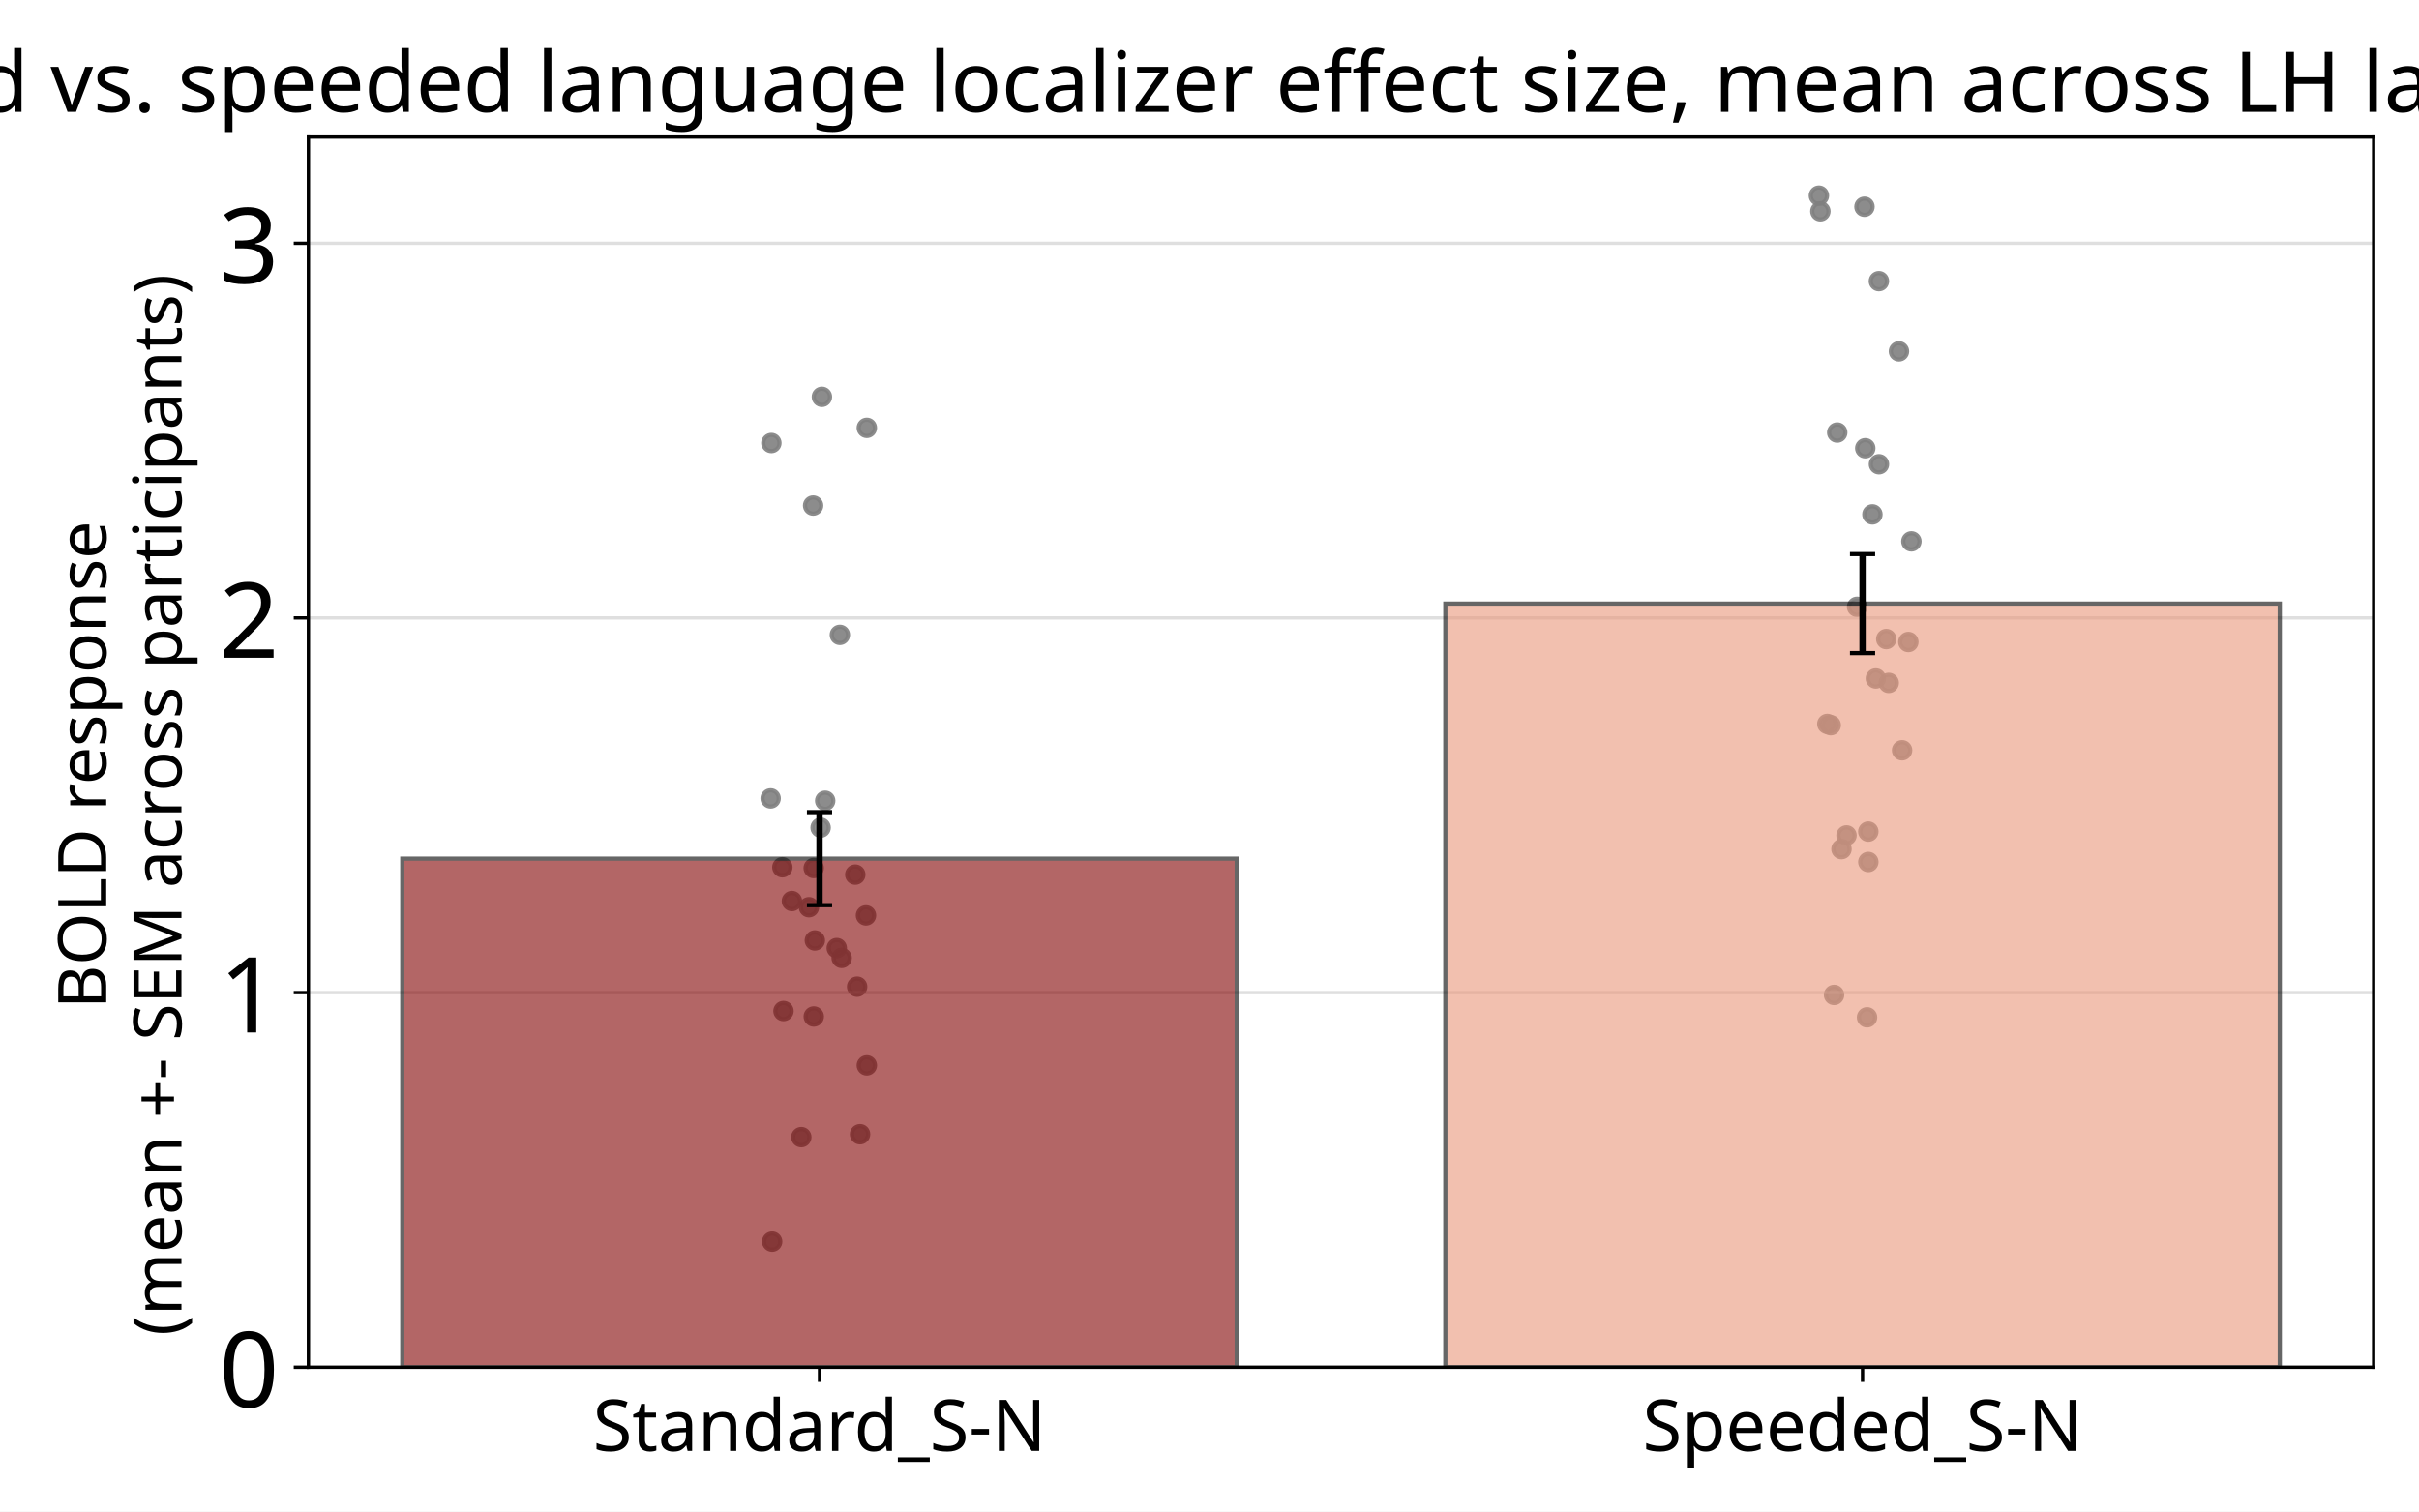
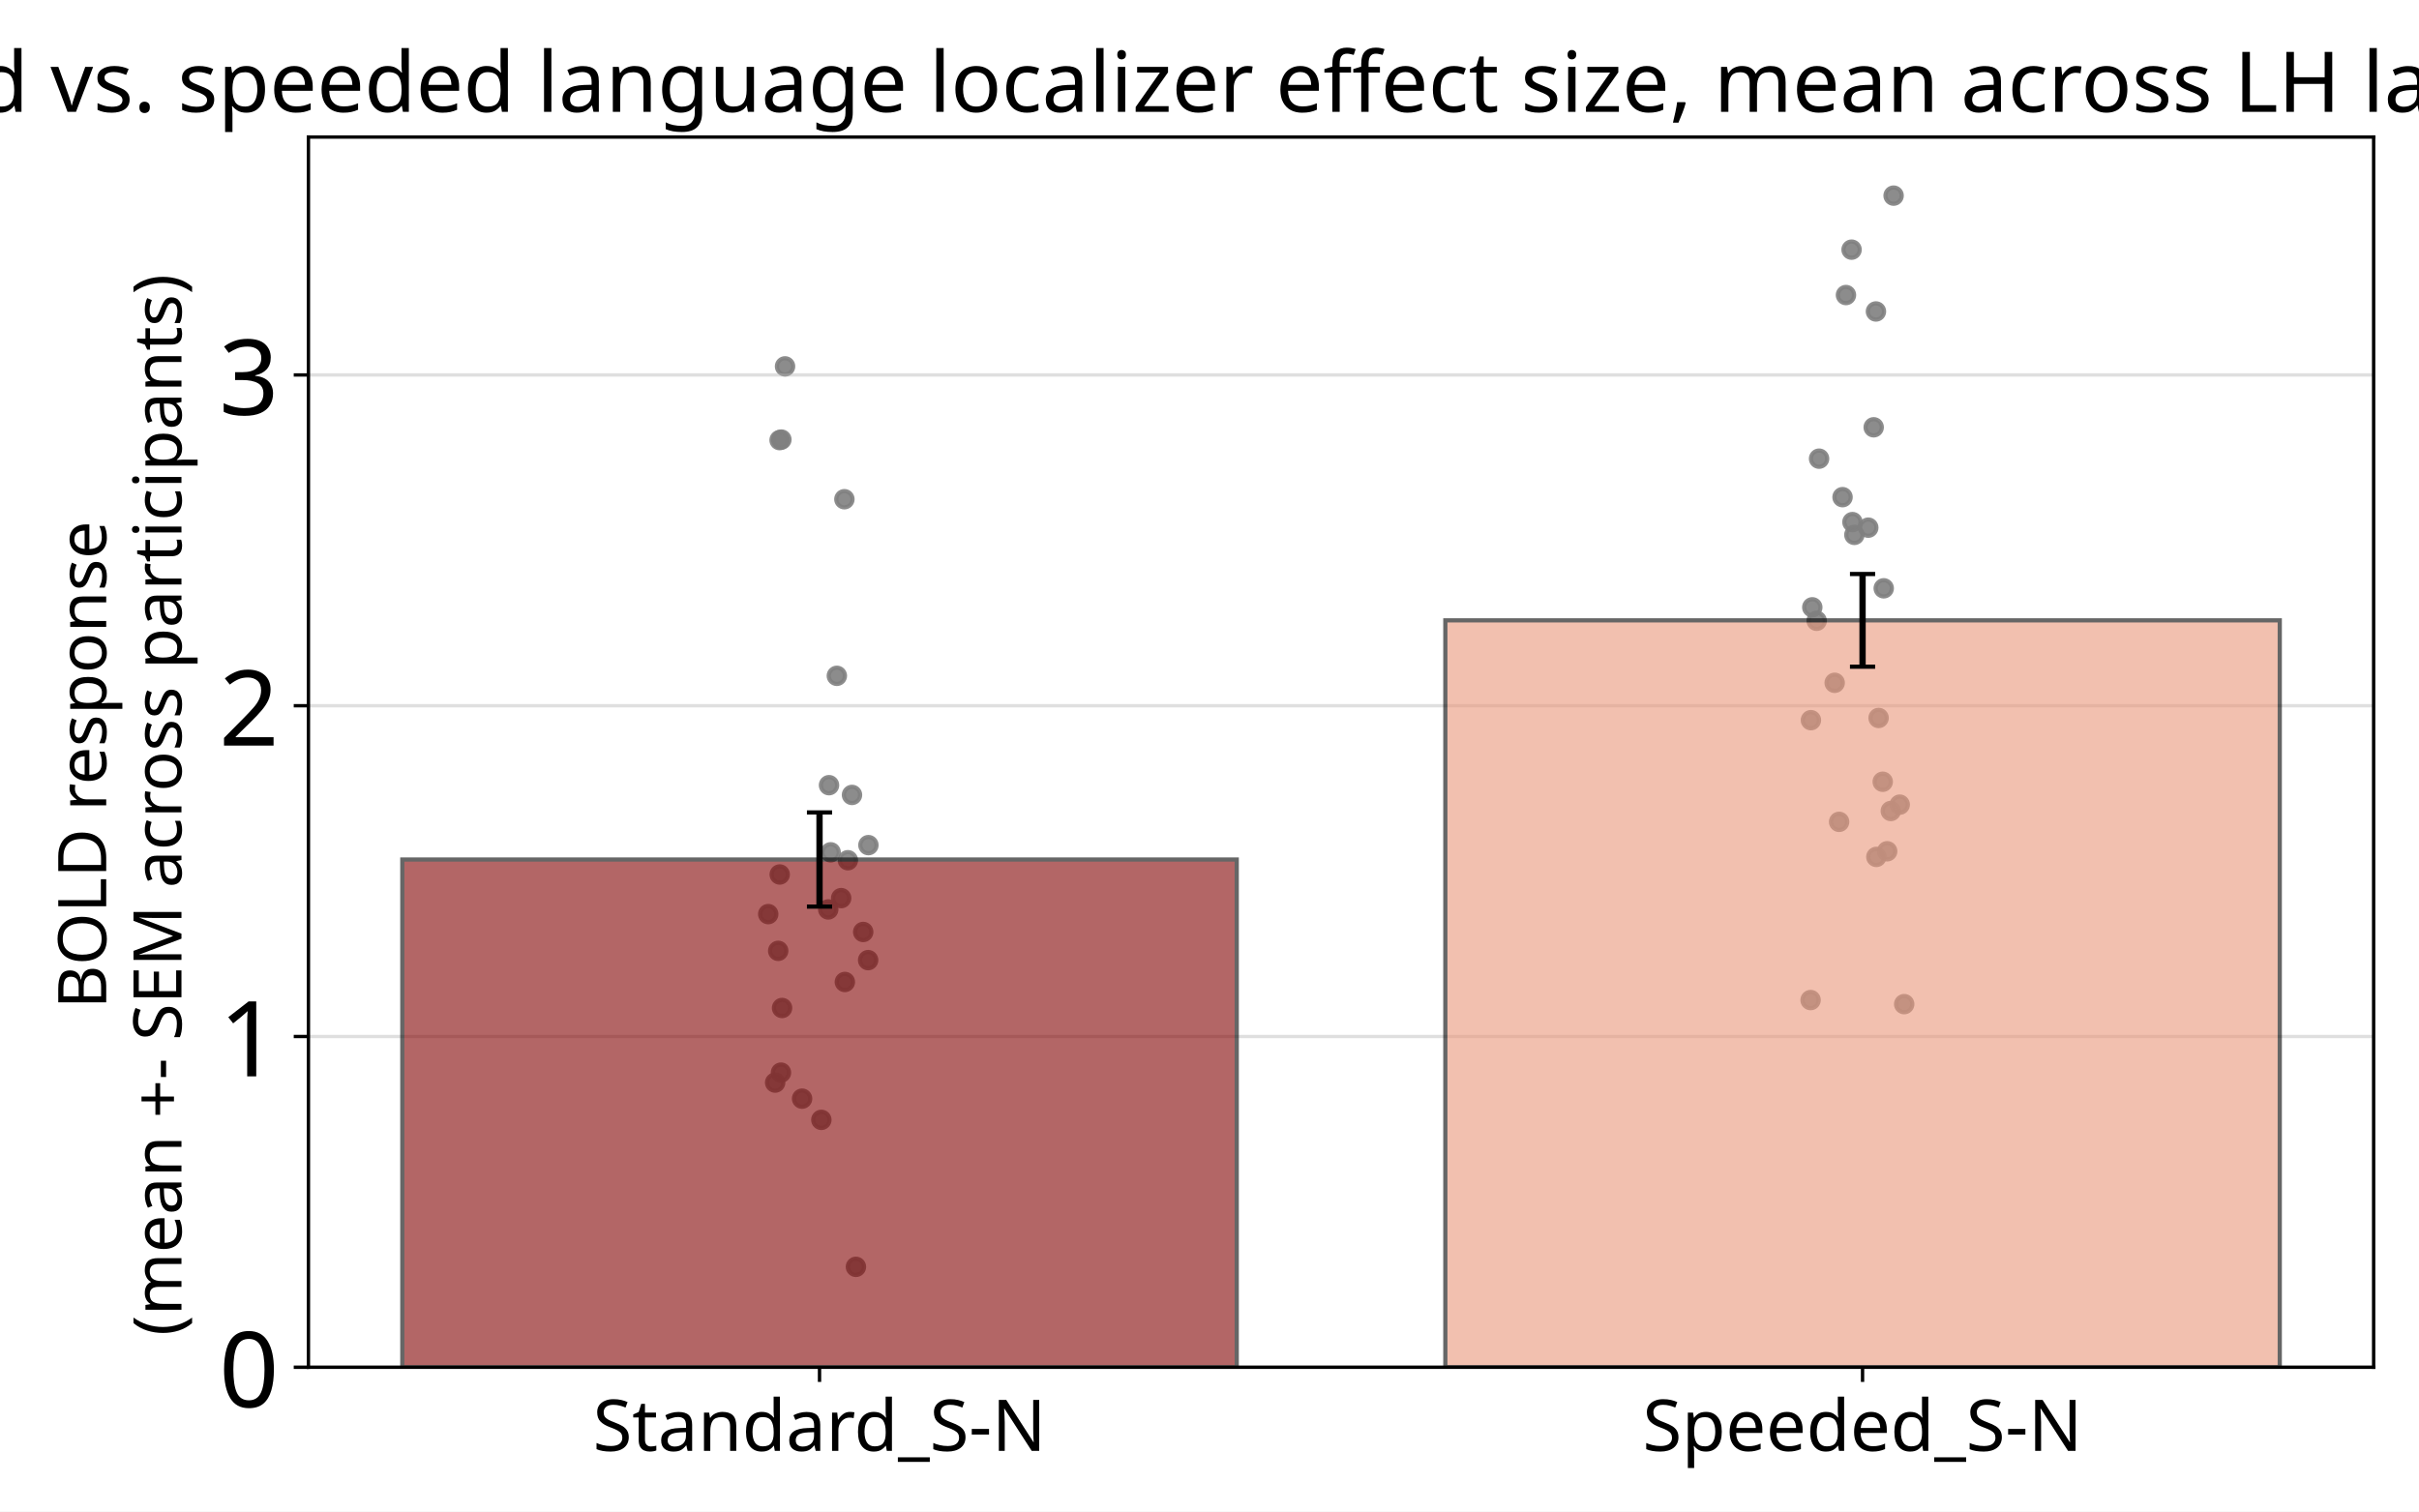
<svg xmlns="http://www.w3.org/2000/svg" xmlns:xlink="http://www.w3.org/1999/xlink" width="576pt" height="360pt" viewBox="0 0 576 360" version="1.1">
  <defs>
    <style type="text/css">*{stroke-linejoin: round; stroke-linecap: butt}</style>
  </defs>
  <g id="figure_1">
    <g id="patch_1">
      <path d="M 0 360  L 576 360  L 576 0  L 0 0  z " style="fill: #ffffff" />
    </g>
    <g id="axes_1">
      <g id="patch_2">
        <path d="M 73.442 325.64  L 565.2 325.64  L 565.2 32.64  L 73.442 32.64  z " style="fill: #ffffff" />
      </g>
      <g id="PathCollection_1">
        <defs>
-           <path id="m9f2ac79c16" d="M 0 1.936  C 0.514 1.936 1.006 1.732 1.369 1.369  C 1.732 1.006 1.936 0.514 1.936 0  C 1.936 -0.514 1.732 -1.006 1.369 -1.369  C 1.006 -1.732 0.514 -1.936 0 -1.936  C -0.514 -1.936 -1.006 -1.732 -1.369 -1.369  C -1.732 -1.006 -1.936 -0.514 -1.936 0  C -1.936 0.514 -1.732 1.006 -1.369 1.369  C -1.006 1.732 -0.514 1.936 0 1.936  z " style="stroke: #808080; stroke-opacity: 0.9" />
+           <path id="m6b49bc0563" d="M 0 1.936  C 0.514 1.936 1.006 1.732 1.369 1.369  C 1.732 1.006 1.936 0.514 1.936 0  C 1.936 -0.514 1.732 -1.006 1.369 -1.369  C 1.006 -1.732 0.514 -1.936 0 -1.936  C -0.514 -1.936 -1.006 -1.732 -1.369 -1.369  C -1.732 -1.006 -1.936 -0.514 -1.936 0  C -1.936 0.514 -1.732 1.006 -1.369 1.369  C -1.006 1.732 -0.514 1.936 0 1.936  z " style="stroke: #808080; stroke-opacity: 0.9" />
        </defs>
-         <g clip-path="url(#pb30e0e5089)">
-           <use xlink:href="#m9f2ac79c16" x="190.799" y="270.828" style="fill: #808080; fill-opacity: 0.9; stroke: #808080; stroke-opacity: 0.9" />
-           <use xlink:href="#m9f2ac79c16" x="186.293" y="206.555" style="fill: #808080; fill-opacity: 0.9; stroke: #808080; stroke-opacity: 0.9" />
-           <use xlink:href="#m9f2ac79c16" x="204.094" y="234.995" style="fill: #808080; fill-opacity: 0.9; stroke: #808080; stroke-opacity: 0.9" />
-           <use xlink:href="#m9f2ac79c16" x="192.627" y="216.073" style="fill: #808080; fill-opacity: 0.9; stroke: #808080; stroke-opacity: 0.9" />
-           <use xlink:href="#m9f2ac79c16" x="206.403" y="101.902" style="fill: #808080; fill-opacity: 0.9; stroke: #808080; stroke-opacity: 0.9" />
-           <use xlink:href="#m9f2ac79c16" x="193.77" y="242.097" style="fill: #808080; fill-opacity: 0.9; stroke: #808080; stroke-opacity: 0.9" />
-           <use xlink:href="#m9f2ac79c16" x="194.028" y="223.989" style="fill: #808080; fill-opacity: 0.9; stroke: #808080; stroke-opacity: 0.9" />
-           <use xlink:href="#m9f2ac79c16" x="183.675" y="105.512" style="fill: #808080; fill-opacity: 0.9; stroke: #808080; stroke-opacity: 0.9" />
-           <use xlink:href="#m9f2ac79c16" x="195.709" y="94.513" style="fill: #808080; fill-opacity: 0.9; stroke: #808080; stroke-opacity: 0.9" />
-           <use xlink:href="#m9f2ac79c16" x="204.792" y="270.139" style="fill: #808080; fill-opacity: 0.9; stroke: #808080; stroke-opacity: 0.9" />
-           <use xlink:href="#m9f2ac79c16" x="200.41" y="228.144" style="fill: #808080; fill-opacity: 0.9; stroke: #808080; stroke-opacity: 0.9" />
-           <use xlink:href="#m9f2ac79c16" x="193.756" y="206.743" style="fill: #808080; fill-opacity: 0.9; stroke: #808080; stroke-opacity: 0.9" />
-           <use xlink:href="#m9f2ac79c16" x="206.402" y="253.74" style="fill: #808080; fill-opacity: 0.9; stroke: #808080; stroke-opacity: 0.9" />
-           <use xlink:href="#m9f2ac79c16" x="203.654" y="208.311" style="fill: #808080; fill-opacity: 0.9; stroke: #808080; stroke-opacity: 0.9" />
-           <use xlink:href="#m9f2ac79c16" x="188.569" y="214.602" style="fill: #808080; fill-opacity: 0.9; stroke: #808080; stroke-opacity: 0.9" />
-           <use xlink:href="#m9f2ac79c16" x="186.559" y="240.797" style="fill: #808080; fill-opacity: 0.9; stroke: #808080; stroke-opacity: 0.9" />
-           <use xlink:href="#m9f2ac79c16" x="199.985" y="151.207" style="fill: #808080; fill-opacity: 0.9; stroke: #808080; stroke-opacity: 0.9" />
-           <use xlink:href="#m9f2ac79c16" x="193.618" y="120.402" style="fill: #808080; fill-opacity: 0.9; stroke: #808080; stroke-opacity: 0.9" />
-           <use xlink:href="#m9f2ac79c16" x="199.244" y="225.808" style="fill: #808080; fill-opacity: 0.9; stroke: #808080; stroke-opacity: 0.9" />
-           <use xlink:href="#m9f2ac79c16" x="196.49" y="190.717" style="fill: #808080; fill-opacity: 0.9; stroke: #808080; stroke-opacity: 0.9" />
-           <use xlink:href="#m9f2ac79c16" x="206.203" y="218.024" style="fill: #808080; fill-opacity: 0.9; stroke: #808080; stroke-opacity: 0.9" />
-           <use xlink:href="#m9f2ac79c16" x="183.499" y="190.159" style="fill: #808080; fill-opacity: 0.9; stroke: #808080; stroke-opacity: 0.9" />
-           <use xlink:href="#m9f2ac79c16" x="183.86" y="295.726" style="fill: #808080; fill-opacity: 0.9; stroke: #808080; stroke-opacity: 0.9" />
-           <use xlink:href="#m9f2ac79c16" x="195.4" y="197.122" style="fill: #808080; fill-opacity: 0.9; stroke: #808080; stroke-opacity: 0.9" />
+         <g clip-path="url(#p06f97d6fe3)">
+           <use xlink:href="#m6b49bc0563" x="195.575" y="266.716" style="fill: #808080; fill-opacity: 0.9; stroke: #808080; stroke-opacity: 0.9" />
+           <use xlink:href="#m6b49bc0563" x="201.175" y="233.879" style="fill: #808080; fill-opacity: 0.9; stroke: #808080; stroke-opacity: 0.9" />
+           <use xlink:href="#m6b49bc0563" x="206.717" y="228.675" style="fill: #808080; fill-opacity: 0.9; stroke: #808080; stroke-opacity: 0.9" />
+           <use xlink:href="#m6b49bc0563" x="197.216" y="216.602" style="fill: #808080; fill-opacity: 0.9; stroke: #808080; stroke-opacity: 0.9" />
+           <use xlink:href="#m6b49bc0563" x="186.062" y="104.696" style="fill: #808080; fill-opacity: 0.9; stroke: #808080; stroke-opacity: 0.9" />
+           <use xlink:href="#m6b49bc0563" x="186.223" y="240.073" style="fill: #808080; fill-opacity: 0.9; stroke: #808080; stroke-opacity: 0.9" />
+           <use xlink:href="#m6b49bc0563" x="205.54" y="221.969" style="fill: #808080; fill-opacity: 0.9; stroke: #808080; stroke-opacity: 0.9" />
+           <use xlink:href="#m6b49bc0563" x="201.062" y="118.898" style="fill: #808080; fill-opacity: 0.9; stroke: #808080; stroke-opacity: 0.9" />
+           <use xlink:href="#m6b49bc0563" x="186.932" y="87.26" style="fill: #808080; fill-opacity: 0.9; stroke: #808080; stroke-opacity: 0.9" />
+           <use xlink:href="#m6b49bc0563" x="190.986" y="261.67" style="fill: #808080; fill-opacity: 0.9; stroke: #808080; stroke-opacity: 0.9" />
+           <use xlink:href="#m6b49bc0563" x="182.926" y="217.714" style="fill: #808080; fill-opacity: 0.9; stroke: #808080; stroke-opacity: 0.9" />
+           <use xlink:href="#m6b49bc0563" x="197.789" y="202.998" style="fill: #808080; fill-opacity: 0.9; stroke: #808080; stroke-opacity: 0.9" />
+           <use xlink:href="#m6b49bc0563" x="185.961" y="255.47" style="fill: #808080; fill-opacity: 0.9; stroke: #808080; stroke-opacity: 0.9" />
+           <use xlink:href="#m6b49bc0563" x="206.782" y="201.285" style="fill: #808080; fill-opacity: 0.9; stroke: #808080; stroke-opacity: 0.9" />
+           <use xlink:href="#m6b49bc0563" x="200.296" y="213.908" style="fill: #808080; fill-opacity: 0.9; stroke: #808080; stroke-opacity: 0.9" />
+           <use xlink:href="#m6b49bc0563" x="184.577" y="257.838" style="fill: #808080; fill-opacity: 0.9; stroke: #808080; stroke-opacity: 0.9" />
+           <use xlink:href="#m6b49bc0563" x="199.266" y="160.961" style="fill: #808080; fill-opacity: 0.9; stroke: #808080; stroke-opacity: 0.9" />
+           <use xlink:href="#m6b49bc0563" x="185.632" y="104.822" style="fill: #808080; fill-opacity: 0.9; stroke: #808080; stroke-opacity: 0.9" />
+           <use xlink:href="#m6b49bc0563" x="185.664" y="208.278" style="fill: #808080; fill-opacity: 0.9; stroke: #808080; stroke-opacity: 0.9" />
+           <use xlink:href="#m6b49bc0563" x="202.874" y="189.328" style="fill: #808080; fill-opacity: 0.9; stroke: #808080; stroke-opacity: 0.9" />
+           <use xlink:href="#m6b49bc0563" x="185.301" y="226.465" style="fill: #808080; fill-opacity: 0.9; stroke: #808080; stroke-opacity: 0.9" />
+           <use xlink:href="#m6b49bc0563" x="197.4" y="187.007" style="fill: #808080; fill-opacity: 0.9; stroke: #808080; stroke-opacity: 0.9" />
+           <use xlink:href="#m6b49bc0563" x="203.808" y="301.725" style="fill: #808080; fill-opacity: 0.9; stroke: #808080; stroke-opacity: 0.9" />
+           <use xlink:href="#m6b49bc0563" x="201.893" y="204.882" style="fill: #808080; fill-opacity: 0.9; stroke: #808080; stroke-opacity: 0.9" />
        </g>
      </g>
      <g id="PathCollection_2">
-         <g clip-path="url(#pb30e0e5089)">
-           <use xlink:href="#m9f2ac79c16" x="438.486" y="202.234" style="fill: #808080; fill-opacity: 0.9; stroke: #808080; stroke-opacity: 0.9" />
-           <use xlink:href="#m9f2ac79c16" x="452.172" y="83.68" style="fill: #808080; fill-opacity: 0.9; stroke: #808080; stroke-opacity: 0.9" />
-           <use xlink:href="#m9f2ac79c16" x="449.151" y="152.205" style="fill: #808080; fill-opacity: 0.9; stroke: #808080; stroke-opacity: 0.9" />
-           <use xlink:href="#m9f2ac79c16" x="444.573" y="242.297" style="fill: #808080; fill-opacity: 0.9; stroke: #808080; stroke-opacity: 0.9" />
-           <use xlink:href="#m9f2ac79c16" x="455.133" y="128.939" style="fill: #808080; fill-opacity: 0.9; stroke: #808080; stroke-opacity: 0.9" />
-           <use xlink:href="#m9f2ac79c16" x="444.88" y="205.301" style="fill: #808080; fill-opacity: 0.9; stroke: #808080; stroke-opacity: 0.9" />
-           <use xlink:href="#m9f2ac79c16" x="439.684" y="198.97" style="fill: #808080; fill-opacity: 0.9; stroke: #808080; stroke-opacity: 0.9" />
-           <use xlink:href="#m9f2ac79c16" x="449.737" y="162.645" style="fill: #808080; fill-opacity: 0.9; stroke: #808080; stroke-opacity: 0.9" />
-           <use xlink:href="#m9f2ac79c16" x="433.112" y="46.592" style="fill: #808080; fill-opacity: 0.9; stroke: #808080; stroke-opacity: 0.9" />
-           <use xlink:href="#m9f2ac79c16" x="436.721" y="236.963" style="fill: #808080; fill-opacity: 0.9; stroke: #808080; stroke-opacity: 0.9" />
-           <use xlink:href="#m9f2ac79c16" x="444.874" y="198.059" style="fill: #808080; fill-opacity: 0.9; stroke: #808080; stroke-opacity: 0.9" />
-           <use xlink:href="#m9f2ac79c16" x="452.917" y="178.694" style="fill: #808080; fill-opacity: 0.9; stroke: #808080; stroke-opacity: 0.9" />
-           <use xlink:href="#m9f2ac79c16" x="445.849" y="122.508" style="fill: #808080; fill-opacity: 0.9; stroke: #808080; stroke-opacity: 0.9" />
-           <use xlink:href="#m9f2ac79c16" x="454.41" y="152.903" style="fill: #808080; fill-opacity: 0.9; stroke: #808080; stroke-opacity: 0.9" />
-           <use xlink:href="#m9f2ac79c16" x="435.924" y="172.719" style="fill: #808080; fill-opacity: 0.9; stroke: #808080; stroke-opacity: 0.9" />
-           <use xlink:href="#m9f2ac79c16" x="435.114" y="172.422" style="fill: #808080; fill-opacity: 0.9; stroke: #808080; stroke-opacity: 0.9" />
-           <use xlink:href="#m9f2ac79c16" x="443.96" y="49.236" style="fill: #808080; fill-opacity: 0.9; stroke: #808080; stroke-opacity: 0.9" />
-           <use xlink:href="#m9f2ac79c16" x="447.397" y="66.958" style="fill: #808080; fill-opacity: 0.9; stroke: #808080; stroke-opacity: 0.9" />
-           <use xlink:href="#m9f2ac79c16" x="442.201" y="144.526" style="fill: #808080; fill-opacity: 0.9; stroke: #808080; stroke-opacity: 0.9" />
-           <use xlink:href="#m9f2ac79c16" x="437.471" y="103.018" style="fill: #808080; fill-opacity: 0.9; stroke: #808080; stroke-opacity: 0.9" />
-           <use xlink:href="#m9f2ac79c16" x="444.147" y="106.75" style="fill: #808080; fill-opacity: 0.9; stroke: #808080; stroke-opacity: 0.9" />
-           <use xlink:href="#m9f2ac79c16" x="446.664" y="161.594" style="fill: #808080; fill-opacity: 0.9; stroke: #808080; stroke-opacity: 0.9" />
-           <use xlink:href="#m9f2ac79c16" x="447.41" y="110.566" style="fill: #808080; fill-opacity: 0.9; stroke: #808080; stroke-opacity: 0.9" />
-           <use xlink:href="#m9f2ac79c16" x="433.461" y="50.32" style="fill: #808080; fill-opacity: 0.9; stroke: #808080; stroke-opacity: 0.9" />
+         <g clip-path="url(#p06f97d6fe3)">
+           <use xlink:href="#m6b49bc0563" x="437.921" y="195.739" style="fill: #808080; fill-opacity: 0.9; stroke: #808080; stroke-opacity: 0.9" />
+           <use xlink:href="#m6b49bc0563" x="433.149" y="109.241" style="fill: #808080; fill-opacity: 0.9; stroke: #808080; stroke-opacity: 0.9" />
+           <use xlink:href="#m6b49bc0563" x="432.575" y="147.854" style="fill: #808080; fill-opacity: 0.9; stroke: #808080; stroke-opacity: 0.9" />
+           <use xlink:href="#m6b49bc0563" x="453.416" y="239.156" style="fill: #808080; fill-opacity: 0.9; stroke: #808080; stroke-opacity: 0.9" />
+           <use xlink:href="#m6b49bc0563" x="441.094" y="124.346" style="fill: #808080; fill-opacity: 0.9; stroke: #808080; stroke-opacity: 0.9" />
+           <use xlink:href="#m6b49bc0563" x="446.787" y="204.088" style="fill: #808080; fill-opacity: 0.9; stroke: #808080; stroke-opacity: 0.9" />
+           <use xlink:href="#m6b49bc0563" x="450.228" y="193.153" style="fill: #808080; fill-opacity: 0.9; stroke: #808080; stroke-opacity: 0.9" />
+           <use xlink:href="#m6b49bc0563" x="447.322" y="170.997" style="fill: #808080; fill-opacity: 0.9; stroke: #808080; stroke-opacity: 0.9" />
+           <use xlink:href="#m6b49bc0563" x="450.895" y="46.592" style="fill: #808080; fill-opacity: 0.9; stroke: #808080; stroke-opacity: 0.9" />
+           <use xlink:href="#m6b49bc0563" x="431.129" y="238.184" style="fill: #808080; fill-opacity: 0.9; stroke: #808080; stroke-opacity: 0.9" />
+           <use xlink:href="#m6b49bc0563" x="452.354" y="191.645" style="fill: #808080; fill-opacity: 0.9; stroke: #808080; stroke-opacity: 0.9" />
+           <use xlink:href="#m6b49bc0563" x="431.205" y="171.524" style="fill: #808080; fill-opacity: 0.9; stroke: #808080; stroke-opacity: 0.9" />
+           <use xlink:href="#m6b49bc0563" x="441.554" y="127.389" style="fill: #808080; fill-opacity: 0.9; stroke: #808080; stroke-opacity: 0.9" />
+           <use xlink:href="#m6b49bc0563" x="448.544" y="140.118" style="fill: #808080; fill-opacity: 0.9; stroke: #808080; stroke-opacity: 0.9" />
+           <use xlink:href="#m6b49bc0563" x="448.305" y="186.192" style="fill: #808080; fill-opacity: 0.9; stroke: #808080; stroke-opacity: 0.9" />
+           <use xlink:href="#m6b49bc0563" x="449.366" y="202.749" style="fill: #808080; fill-opacity: 0.9; stroke: #808080; stroke-opacity: 0.9" />
+           <use xlink:href="#m6b49bc0563" x="446.689" y="74.182" style="fill: #808080; fill-opacity: 0.9; stroke: #808080; stroke-opacity: 0.9" />
+           <use xlink:href="#m6b49bc0563" x="440.888" y="59.46" style="fill: #808080; fill-opacity: 0.9; stroke: #808080; stroke-opacity: 0.9" />
+           <use xlink:href="#m6b49bc0563" x="431.534" y="144.645" style="fill: #808080; fill-opacity: 0.9; stroke: #808080; stroke-opacity: 0.9" />
+           <use xlink:href="#m6b49bc0563" x="446.154" y="101.769" style="fill: #808080; fill-opacity: 0.9; stroke: #808080; stroke-opacity: 0.9" />
+           <use xlink:href="#m6b49bc0563" x="444.865" y="125.674" style="fill: #808080; fill-opacity: 0.9; stroke: #808080; stroke-opacity: 0.9" />
+           <use xlink:href="#m6b49bc0563" x="436.865" y="162.625" style="fill: #808080; fill-opacity: 0.9; stroke: #808080; stroke-opacity: 0.9" />
+           <use xlink:href="#m6b49bc0563" x="438.737" y="118.406" style="fill: #808080; fill-opacity: 0.9; stroke: #808080; stroke-opacity: 0.9" />
+           <use xlink:href="#m6b49bc0563" x="439.549" y="70.27" style="fill: #808080; fill-opacity: 0.9; stroke: #808080; stroke-opacity: 0.9" />
        </g>
      </g>
      <g id="matplotlib.axis_1">
        <g id="xtick_1">
          <g id="line2d_1">
            <defs>
-               <path id="mb586407093" d="M 0 0  L 0 3.5  " style="stroke: #000000; stroke-width: 0.8" />
+               <path id="m5416fba1a1" d="M 0 0  L 0 3.5  " style="stroke: #000000; stroke-width: 0.8" />
            </defs>
            <g>
-               <use xlink:href="#mb586407093" x="195.14" y="325.64" style="stroke: #000000; stroke-width: 0.8" />
+               <use xlink:href="#m5416fba1a1" x="195.14" y="325.64" style="stroke: #000000; stroke-width: 0.8" />
            </g>
          </g>
          <g id="text_1">
            <text style="font: 17px 'sans-serif'; text-anchor: middle" x="195.14" y="345.557" transform="rotate(-0, 195.1397, 345.5573)">Standard_S-N</text>
          </g>
        </g>
        <g id="xtick_2">
          <g id="line2d_2">
            <g>
-               <use xlink:href="#mb586407093" x="443.502" y="325.64" style="stroke: #000000; stroke-width: 0.8" />
+               <use xlink:href="#m5416fba1a1" x="443.502" y="325.64" style="stroke: #000000; stroke-width: 0.8" />
            </g>
          </g>
          <g id="text_2">
            <text style="font: 17px 'sans-serif'; text-anchor: middle" x="443.502" y="345.557" transform="rotate(-0, 443.5023, 345.5573)">Speeded_S-N</text>
          </g>
        </g>
      </g>
      <g id="matplotlib.axis_2">
        <g id="ytick_1">
          <g id="line2d_3">
-             <path d="M 73.442 325.64  L 565.2 325.64  " clip-path="url(#pb30e0e5089)" style="fill: none; stroke: #b0b0b0; stroke-opacity: 0.4; stroke-width: 0.8; stroke-linecap: square" />
+             <path d="M 73.442 325.64  L 565.2 325.64  " clip-path="url(#p06f97d6fe3)" style="fill: none; stroke: #b0b0b0; stroke-opacity: 0.4; stroke-width: 0.8; stroke-linecap: square" />
          </g>
          <g id="line2d_4">
            <defs>
-               <path id="m694e7aae3d" d="M 0 0  L -3.5 0  " style="stroke: #000000; stroke-width: 0.8" />
+               <path id="m5c84d2858e" d="M 0 0  L -3.5 0  " style="stroke: #000000; stroke-width: 0.8" />
            </defs>
            <g>
-               <use xlink:href="#m694e7aae3d" x="73.442" y="325.64" style="stroke: #000000; stroke-width: 0.8" />
+               <use xlink:href="#m5c84d2858e" x="73.442" y="325.64" style="stroke: #000000; stroke-width: 0.8" />
            </g>
          </g>
          <g id="text_3">
            <text style="font: 25px 'sans-serif'; text-anchor: end" x="66.442" y="335.138" transform="rotate(-0, 66.442, 335.138)">0</text>
          </g>
        </g>
        <g id="ytick_2">
          <g id="line2d_5">
-             <path d="M 73.442 236.404  L 565.2 236.404  " clip-path="url(#pb30e0e5089)" style="fill: none; stroke: #b0b0b0; stroke-opacity: 0.4; stroke-width: 0.8; stroke-linecap: square" />
+             <path d="M 73.442 246.861  L 565.2 246.861  " clip-path="url(#p06f97d6fe3)" style="fill: none; stroke: #b0b0b0; stroke-opacity: 0.4; stroke-width: 0.8; stroke-linecap: square" />
          </g>
          <g id="line2d_6">
            <g>
-               <use xlink:href="#m694e7aae3d" x="73.442" y="236.404" style="stroke: #000000; stroke-width: 0.8" />
+               <use xlink:href="#m5c84d2858e" x="73.442" y="246.861" style="stroke: #000000; stroke-width: 0.8" />
            </g>
          </g>
          <g id="text_4">
-             <text style="font: 25px 'sans-serif'; text-anchor: end" x="66.442" y="245.902" transform="rotate(-0, 66.442, 245.9023)">1</text>
+             <text style="font: 25px 'sans-serif'; text-anchor: end" x="66.442" y="256.359" transform="rotate(-0, 66.442, 256.3588)">1</text>
          </g>
        </g>
        <g id="ytick_3">
          <g id="line2d_7">
-             <path d="M 73.442 147.168  L 565.2 147.168  " clip-path="url(#pb30e0e5089)" style="fill: none; stroke: #b0b0b0; stroke-opacity: 0.4; stroke-width: 0.8; stroke-linecap: square" />
+             <path d="M 73.442 168.082  L 565.2 168.082  " clip-path="url(#p06f97d6fe3)" style="fill: none; stroke: #b0b0b0; stroke-opacity: 0.4; stroke-width: 0.8; stroke-linecap: square" />
          </g>
          <g id="line2d_8">
            <g>
-               <use xlink:href="#m694e7aae3d" x="73.442" y="147.168" style="stroke: #000000; stroke-width: 0.8" />
+               <use xlink:href="#m5c84d2858e" x="73.442" y="168.082" style="stroke: #000000; stroke-width: 0.8" />
            </g>
          </g>
          <g id="text_5">
-             <text style="font: 25px 'sans-serif'; text-anchor: end" x="66.442" y="156.666" transform="rotate(-0, 66.442, 156.6665)">2</text>
+             <text style="font: 25px 'sans-serif'; text-anchor: end" x="66.442" y="177.58" transform="rotate(-0, 66.442, 177.5796)">2</text>
          </g>
        </g>
        <g id="ytick_4">
          <g id="line2d_9">
-             <path d="M 73.442 57.933  L 565.2 57.933  " clip-path="url(#pb30e0e5089)" style="fill: none; stroke: #b0b0b0; stroke-opacity: 0.4; stroke-width: 0.8; stroke-linecap: square" />
+             <path d="M 73.442 89.302  L 565.2 89.302  " clip-path="url(#p06f97d6fe3)" style="fill: none; stroke: #b0b0b0; stroke-opacity: 0.4; stroke-width: 0.8; stroke-linecap: square" />
          </g>
          <g id="line2d_10">
            <g>
-               <use xlink:href="#m694e7aae3d" x="73.442" y="57.933" style="stroke: #000000; stroke-width: 0.8" />
+               <use xlink:href="#m5c84d2858e" x="73.442" y="89.302" style="stroke: #000000; stroke-width: 0.8" />
            </g>
          </g>
          <g id="text_6">
-             <text style="font: 25px 'sans-serif'; text-anchor: end" x="66.442" y="67.431" transform="rotate(-0, 66.442, 67.43066)">3</text>
+             <text style="font: 25px 'sans-serif'; text-anchor: end" x="66.442" y="98.8" transform="rotate(-0, 66.442, 98.80035)">3</text>
          </g>
        </g>
        <g id="text_7">
          <text style="font: 16px 'sans-serif'" transform="translate(25.29175 240.2788)rotate(-90)">BOLD response</text>
          <text style="font: 16px 'sans-serif'" transform="translate(43.20825 318.1112)rotate(-90)">(mean +- SEM across participants)</text>
        </g>
      </g>
      <g id="patch_3">
-         <path d="M 95.795 325.64  L 294.485 325.64  L 294.485 204.505  L 95.795 204.505  z " clip-path="url(#pb30e0e5089)" style="fill: #800000; opacity: 0.6; stroke: #000000; stroke-linejoin: miter" />
+         <path d="M 95.795 325.64  L 294.485 325.64  L 294.485 204.713  L 95.795 204.713  z " clip-path="url(#p06f97d6fe3)" style="fill: #800000; opacity: 0.6; stroke: #000000; stroke-linejoin: miter" />
      </g>
      <g id="patch_4">
-         <path d="M 344.157 325.64  L 542.847 325.64  L 542.847 143.754  L 344.157 143.754  z " clip-path="url(#pb30e0e5089)" style="fill: #e9967a; opacity: 0.6; stroke: #000000; stroke-linejoin: miter" />
+         <path d="M 344.157 325.64  L 542.847 325.64  L 542.847 147.75  L 344.157 147.75  z " clip-path="url(#p06f97d6fe3)" style="fill: #e9967a; opacity: 0.6; stroke: #000000; stroke-linejoin: miter" />
      </g>
      <g id="line2d_11">
-         <path d="M 73.442 325.64  L 565.2 325.64  " clip-path="url(#pb30e0e5089)" style="fill: none; stroke: #000000; stroke-width: 0.5; stroke-linecap: square" />
+         <path d="M 73.442 325.64  L 565.2 325.64  " clip-path="url(#p06f97d6fe3)" style="fill: none; stroke: #000000; stroke-width: 0.5; stroke-linecap: square" />
      </g>
      <g id="LineCollection_1">
-         <path d="M 195.14 215.582  L 195.14 193.427  " clip-path="url(#pb30e0e5089)" style="fill: none; stroke: #000000; stroke-width: 1.5" />
-         <path d="M 443.502 155.544  L 443.502 131.964  " clip-path="url(#pb30e0e5089)" style="fill: none; stroke: #000000; stroke-width: 1.5" />
+         <path d="M 195.14 215.924  L 195.14 193.503  " clip-path="url(#p06f97d6fe3)" style="fill: none; stroke: #000000; stroke-width: 1.5" />
+         <path d="M 443.502 158.787  L 443.502 136.712  " clip-path="url(#p06f97d6fe3)" style="fill: none; stroke: #000000; stroke-width: 1.5" />
      </g>
      <g id="line2d_12">
        <defs>
-           <path id="m0fbb1847b3" d="M 3 0  L -3 -0  " style="stroke: #000000" />
+           <path id="mfca703ba94" d="M 3 0  L -3 -0  " style="stroke: #000000" />
        </defs>
-         <g clip-path="url(#pb30e0e5089)">
-           <use xlink:href="#m0fbb1847b3" x="195.14" y="215.582" style="stroke: #000000" />
-           <use xlink:href="#m0fbb1847b3" x="443.502" y="155.544" style="stroke: #000000" />
+         <g clip-path="url(#p06f97d6fe3)">
+           <use xlink:href="#mfca703ba94" x="195.14" y="215.924" style="stroke: #000000" />
+           <use xlink:href="#mfca703ba94" x="443.502" y="158.787" style="stroke: #000000" />
        </g>
      </g>
      <g id="line2d_13">
-         <g clip-path="url(#pb30e0e5089)">
-           <use xlink:href="#m0fbb1847b3" x="195.14" y="193.427" style="stroke: #000000" />
-           <use xlink:href="#m0fbb1847b3" x="443.502" y="131.964" style="stroke: #000000" />
+         <g clip-path="url(#p06f97d6fe3)">
+           <use xlink:href="#mfca703ba94" x="195.14" y="193.503" style="stroke: #000000" />
+           <use xlink:href="#mfca703ba94" x="443.502" y="136.712" style="stroke: #000000" />
        </g>
      </g>
      <g id="patch_5">
        <path d="M 73.442 325.64  L 73.442 32.64  " style="fill: none; stroke: #000000; stroke-width: 0.8; stroke-linejoin: miter; stroke-linecap: square" />
      </g>
      <g id="patch_6">
        <path d="M 565.2 325.64  L 565.2 32.64  " style="fill: none; stroke: #000000; stroke-width: 0.8; stroke-linejoin: miter; stroke-linecap: square" />
      </g>
      <g id="patch_7">
        <path d="M 73.442 325.64  L 565.2 325.64  " style="fill: none; stroke: #000000; stroke-width: 0.8; stroke-linejoin: miter; stroke-linecap: square" />
      </g>
      <g id="patch_8">
        <path d="M 73.442 32.64  L 565.2 32.64  " style="fill: none; stroke: #000000; stroke-width: 0.8; stroke-linejoin: miter; stroke-linecap: square" />
      </g>
      <g id="text_8">
        <text style="font: 20px 'sans-serif'; text-anchor: middle" x="319.321" y="26.64" transform="rotate(-0, 319.321, 26.64)">Standard vs. speeded language localizer effect size, mean across LH lang fROIs, n=24</text>
      </g>
    </g>
  </g>
  <defs>
-     <clipPath id="pb30e0e5089">
+     <clipPath id="p06f97d6fe3">
      <rect x="73.442" y="32.64" width="491.758" height="293" />
    </clipPath>
  </defs>
</svg>
